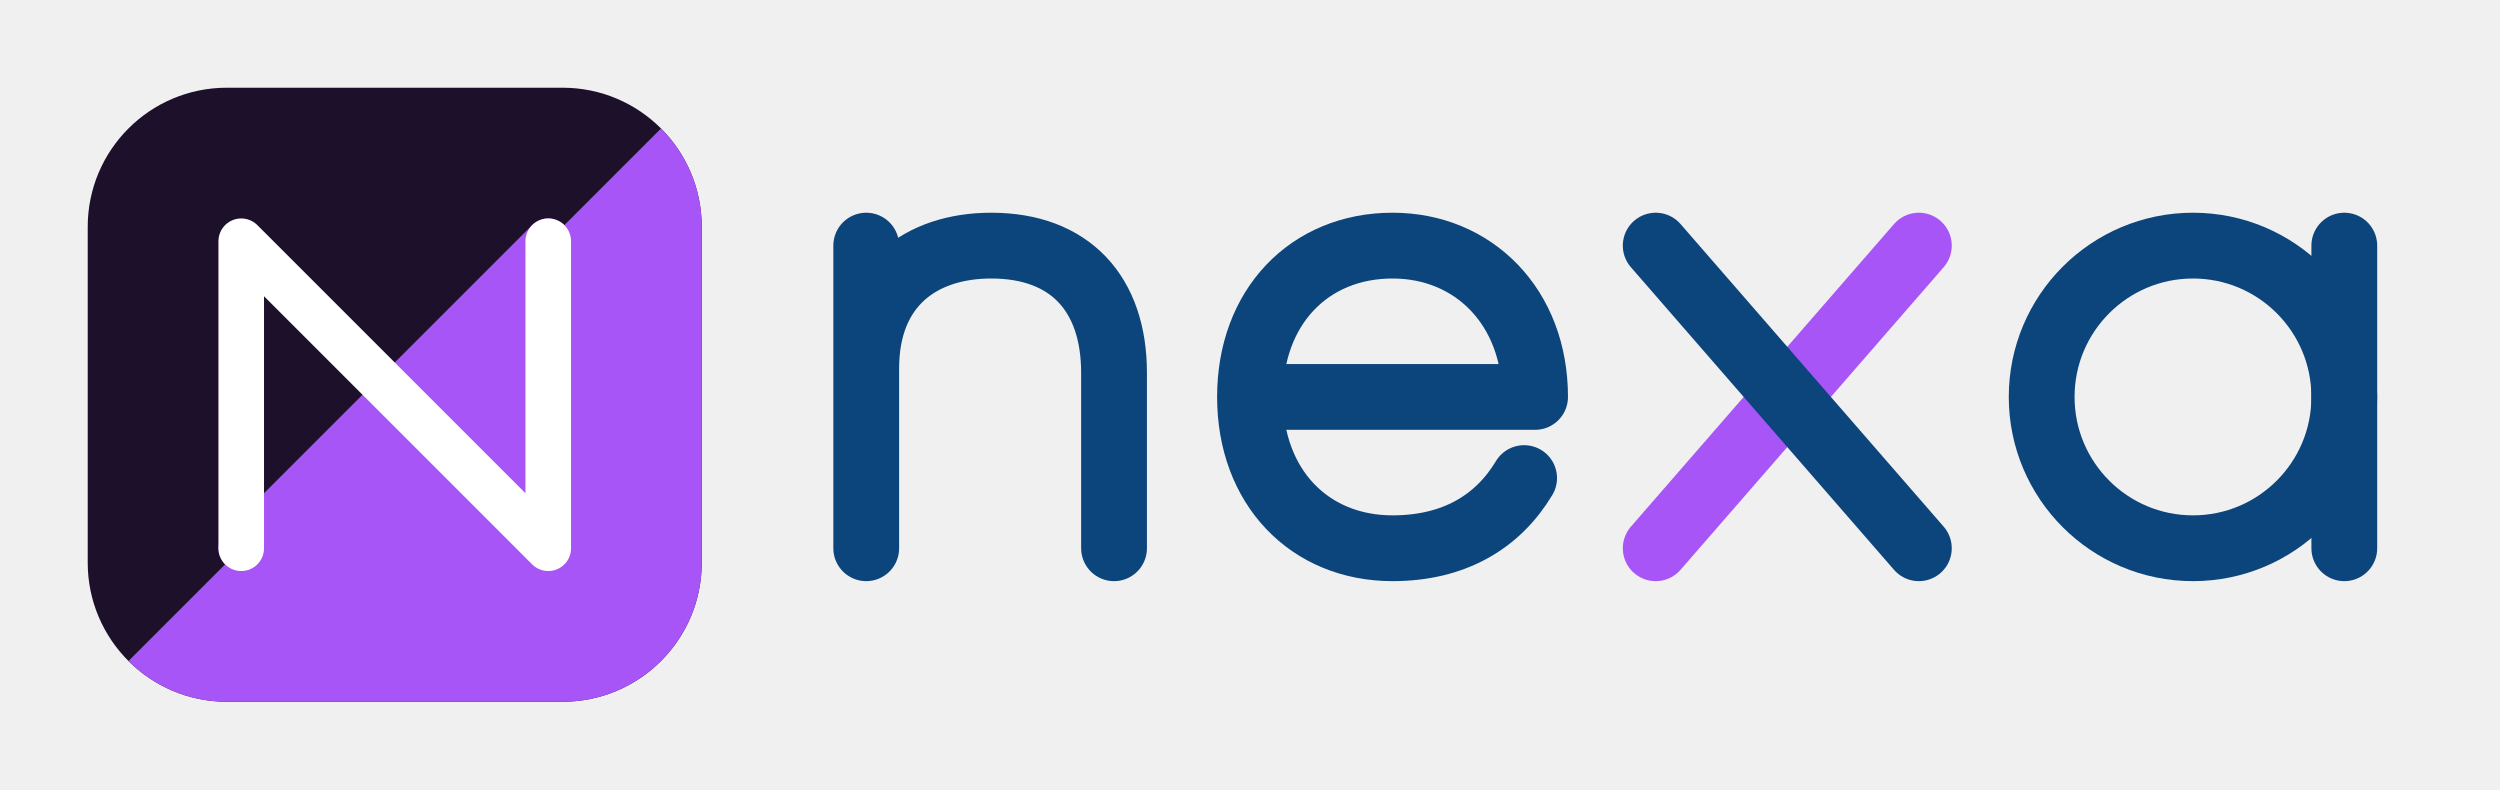
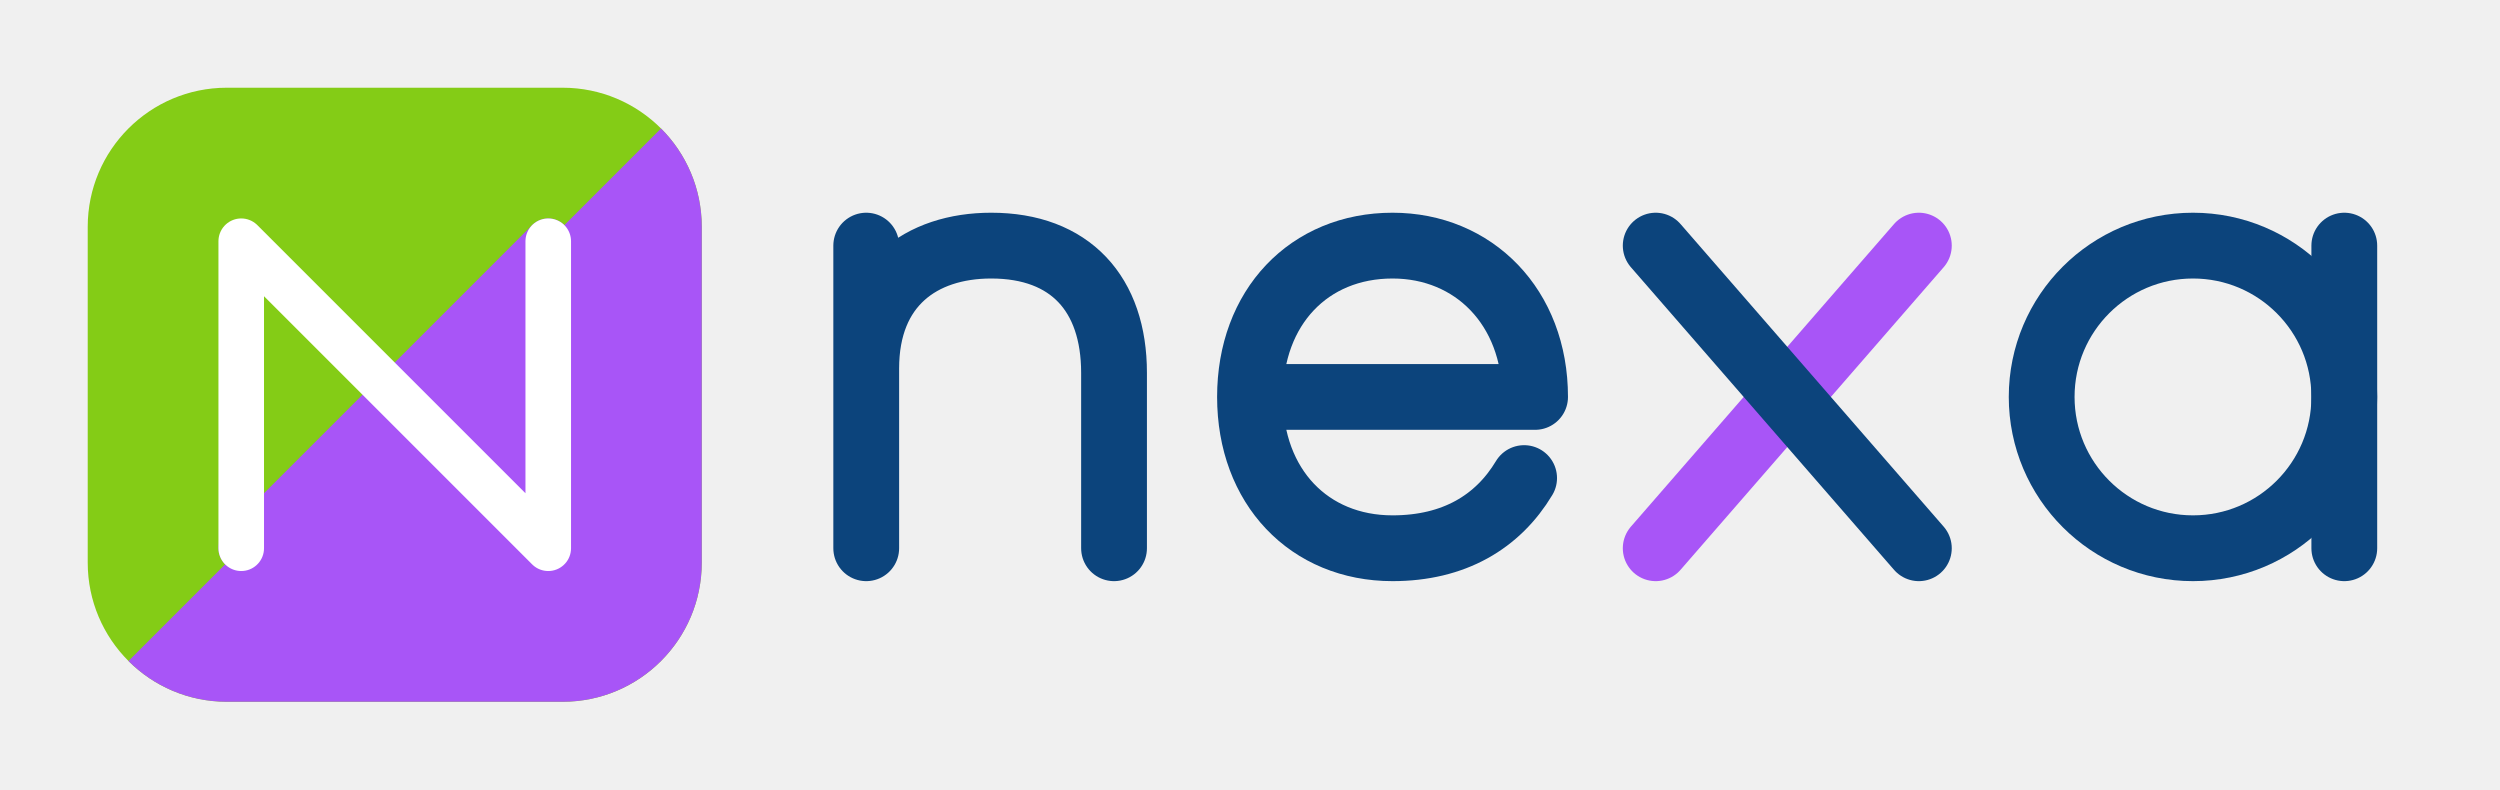
<svg xmlns="http://www.w3.org/2000/svg" width="1140" height="360" viewBox="0 0 1140 360" role="img" aria-label="Nexa">
  <defs>
    <clipPath id="tile">
      <rect width="512" height="512" rx="116" />
    </clipPath>
  </defs>
  <g transform="translate(40,40) scale(0.546875)">
-     <rect width="512" height="512" rx="116" fill="#1C102A" />
+     <rect width="512" height="512" rx="116" fill="#84CC16" />
    <polygon points="512,0 512,512 0,512" fill="#A855F7" clip-path="url(#tile)" />
    <line x1="128" y1="384" x2="384" y2="128" stroke="#A855F7" stroke-width="38" stroke-linecap="round" />
    <polyline points="128,384 128,128 384,384 384,128" fill="none" stroke="#FFFFFF" stroke-width="38" stroke-linecap="round" stroke-linejoin="round" />
  </g>
  <g fill="none" stroke-width="30" stroke-linecap="round" stroke-linejoin="round">
    <path stroke="#0C447C" d="M395 250 V112 M395 168 C395 130 420 112 452 112 C488 112 508 134 508 170 V250" />
    <path stroke="#0C447C" d="M570 181 H700 C700 140 672 112 635 112 C597 112 570 140 570 181 C570 222 597 250 635 250 C663 250 683 238 695 218" />
    <path stroke="#A855F7" d="M875 112 L755 250" />
    <path stroke="#0C447C" d="M755 112 L875 250" />
    <circle cx="1000" cy="181" r="69" stroke="#0C447C" />
    <path stroke="#0C447C" d="M1069 112 V250" />
  </g>
</svg>
